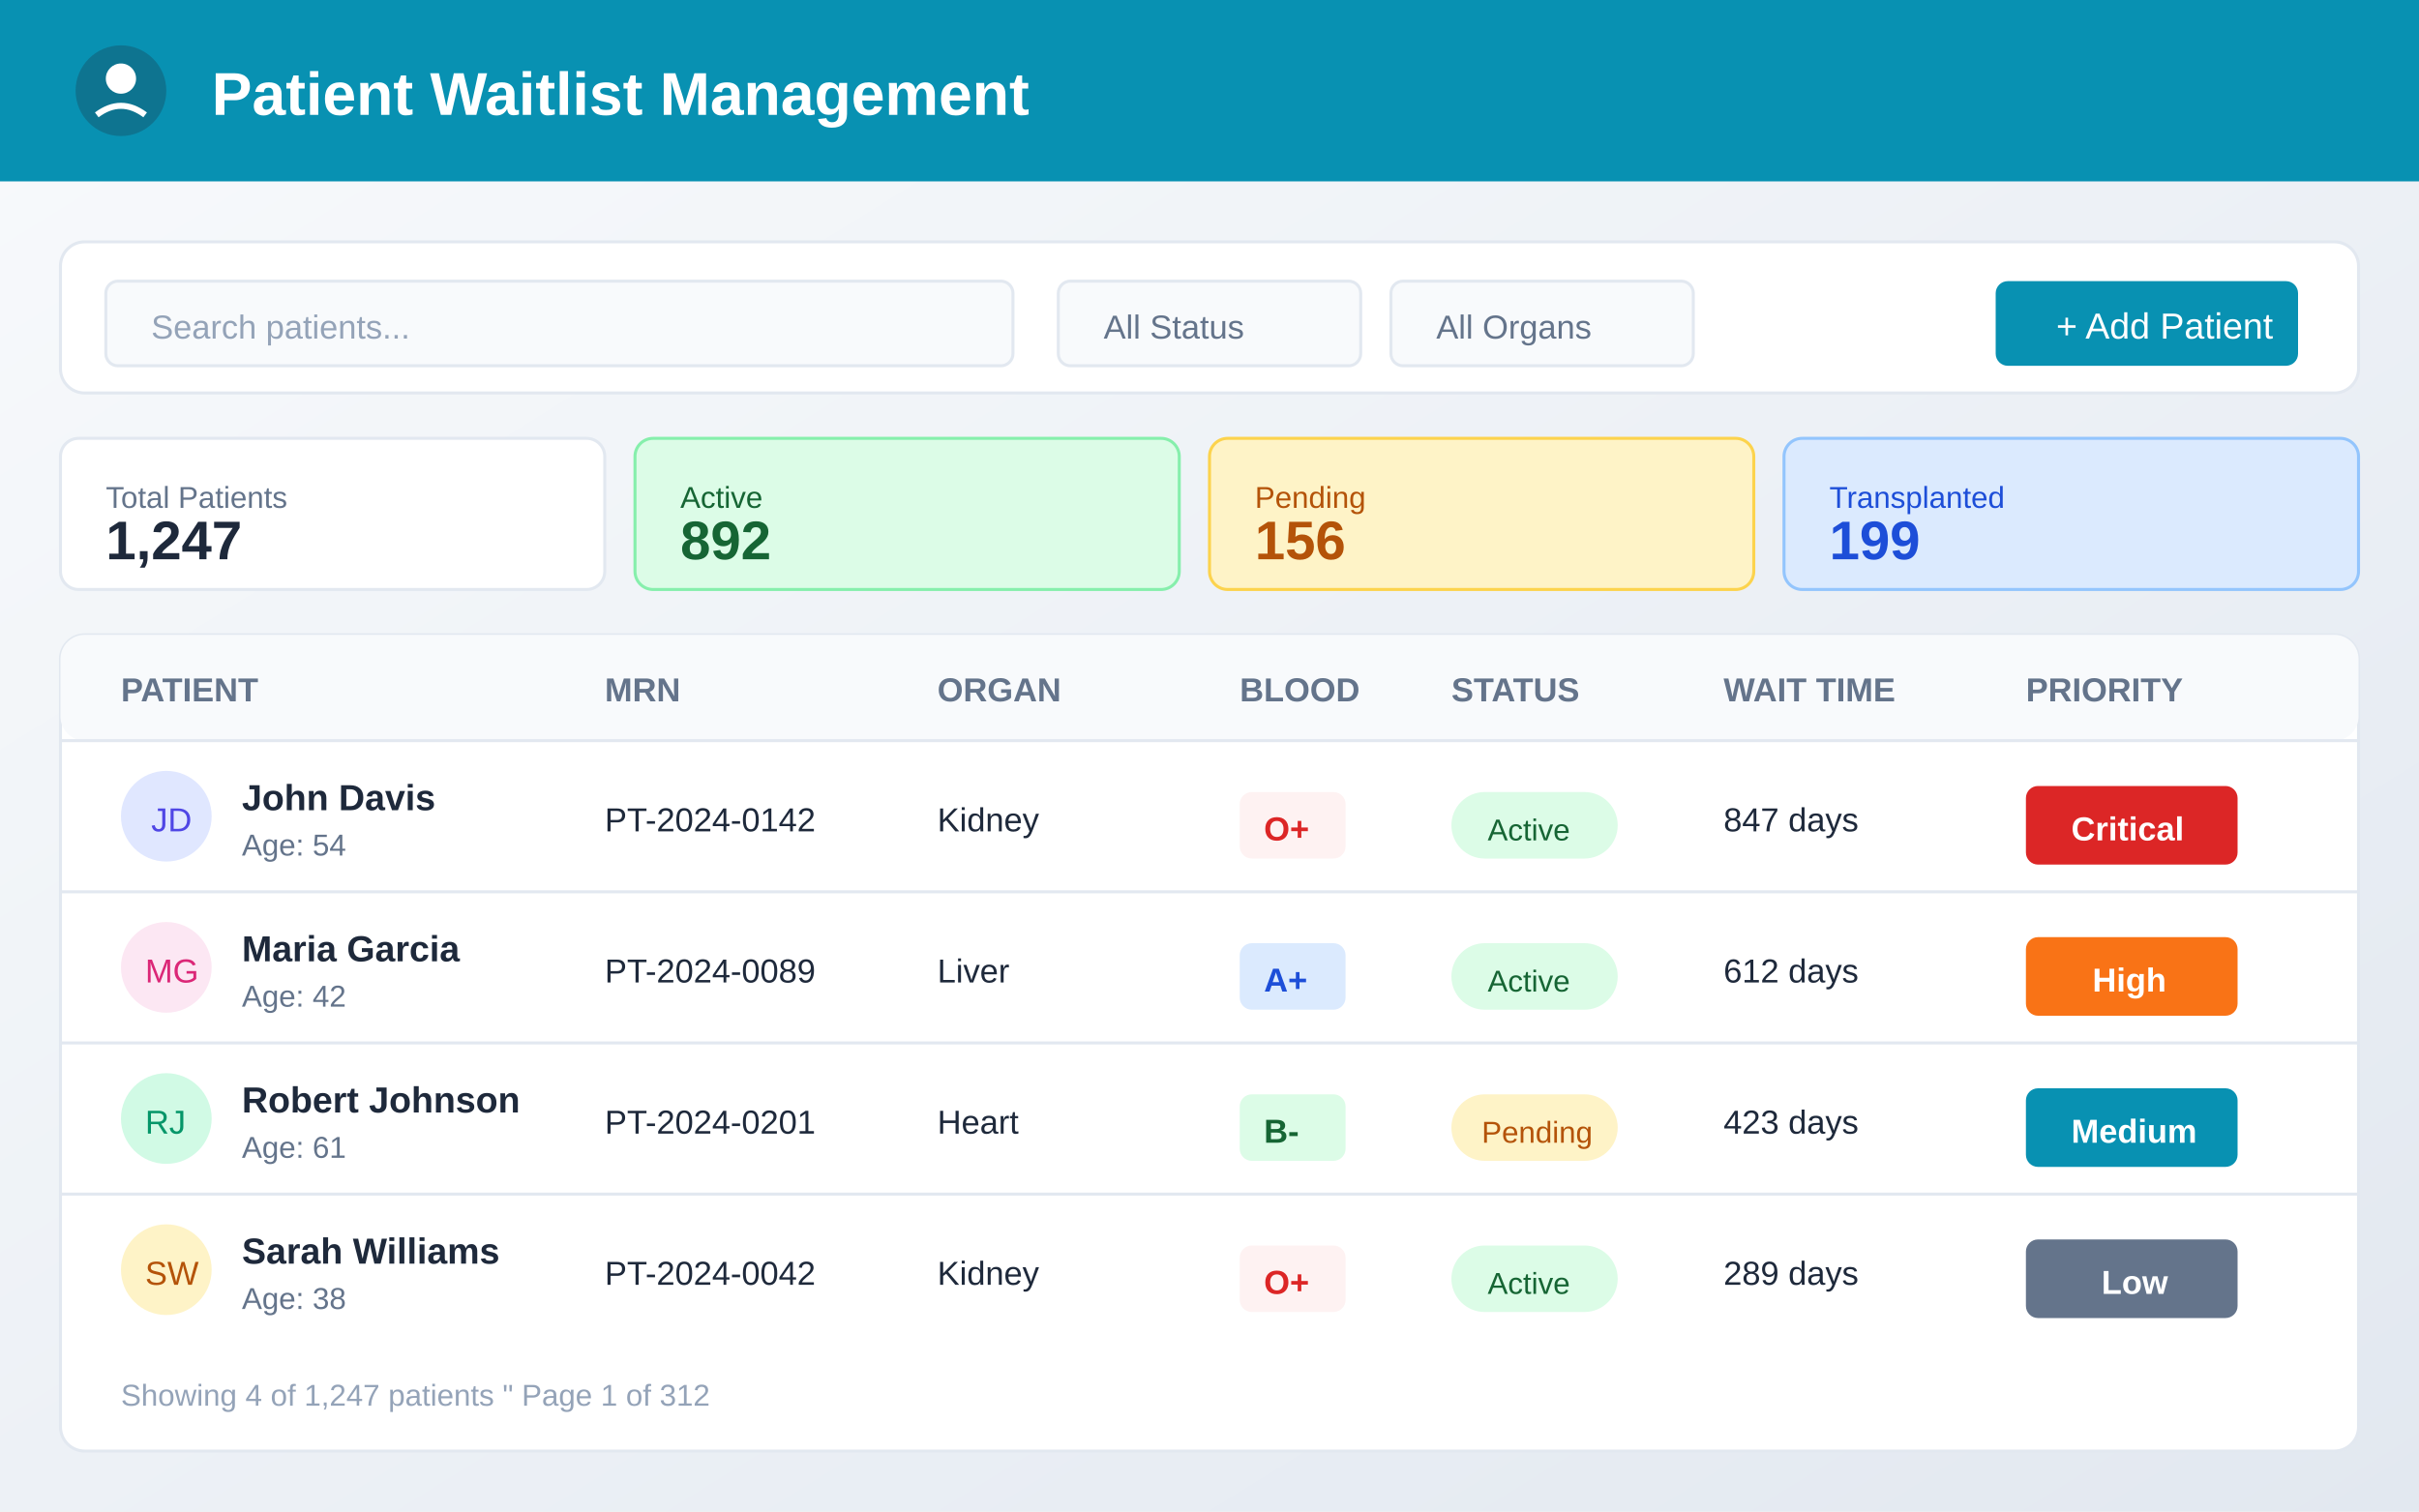
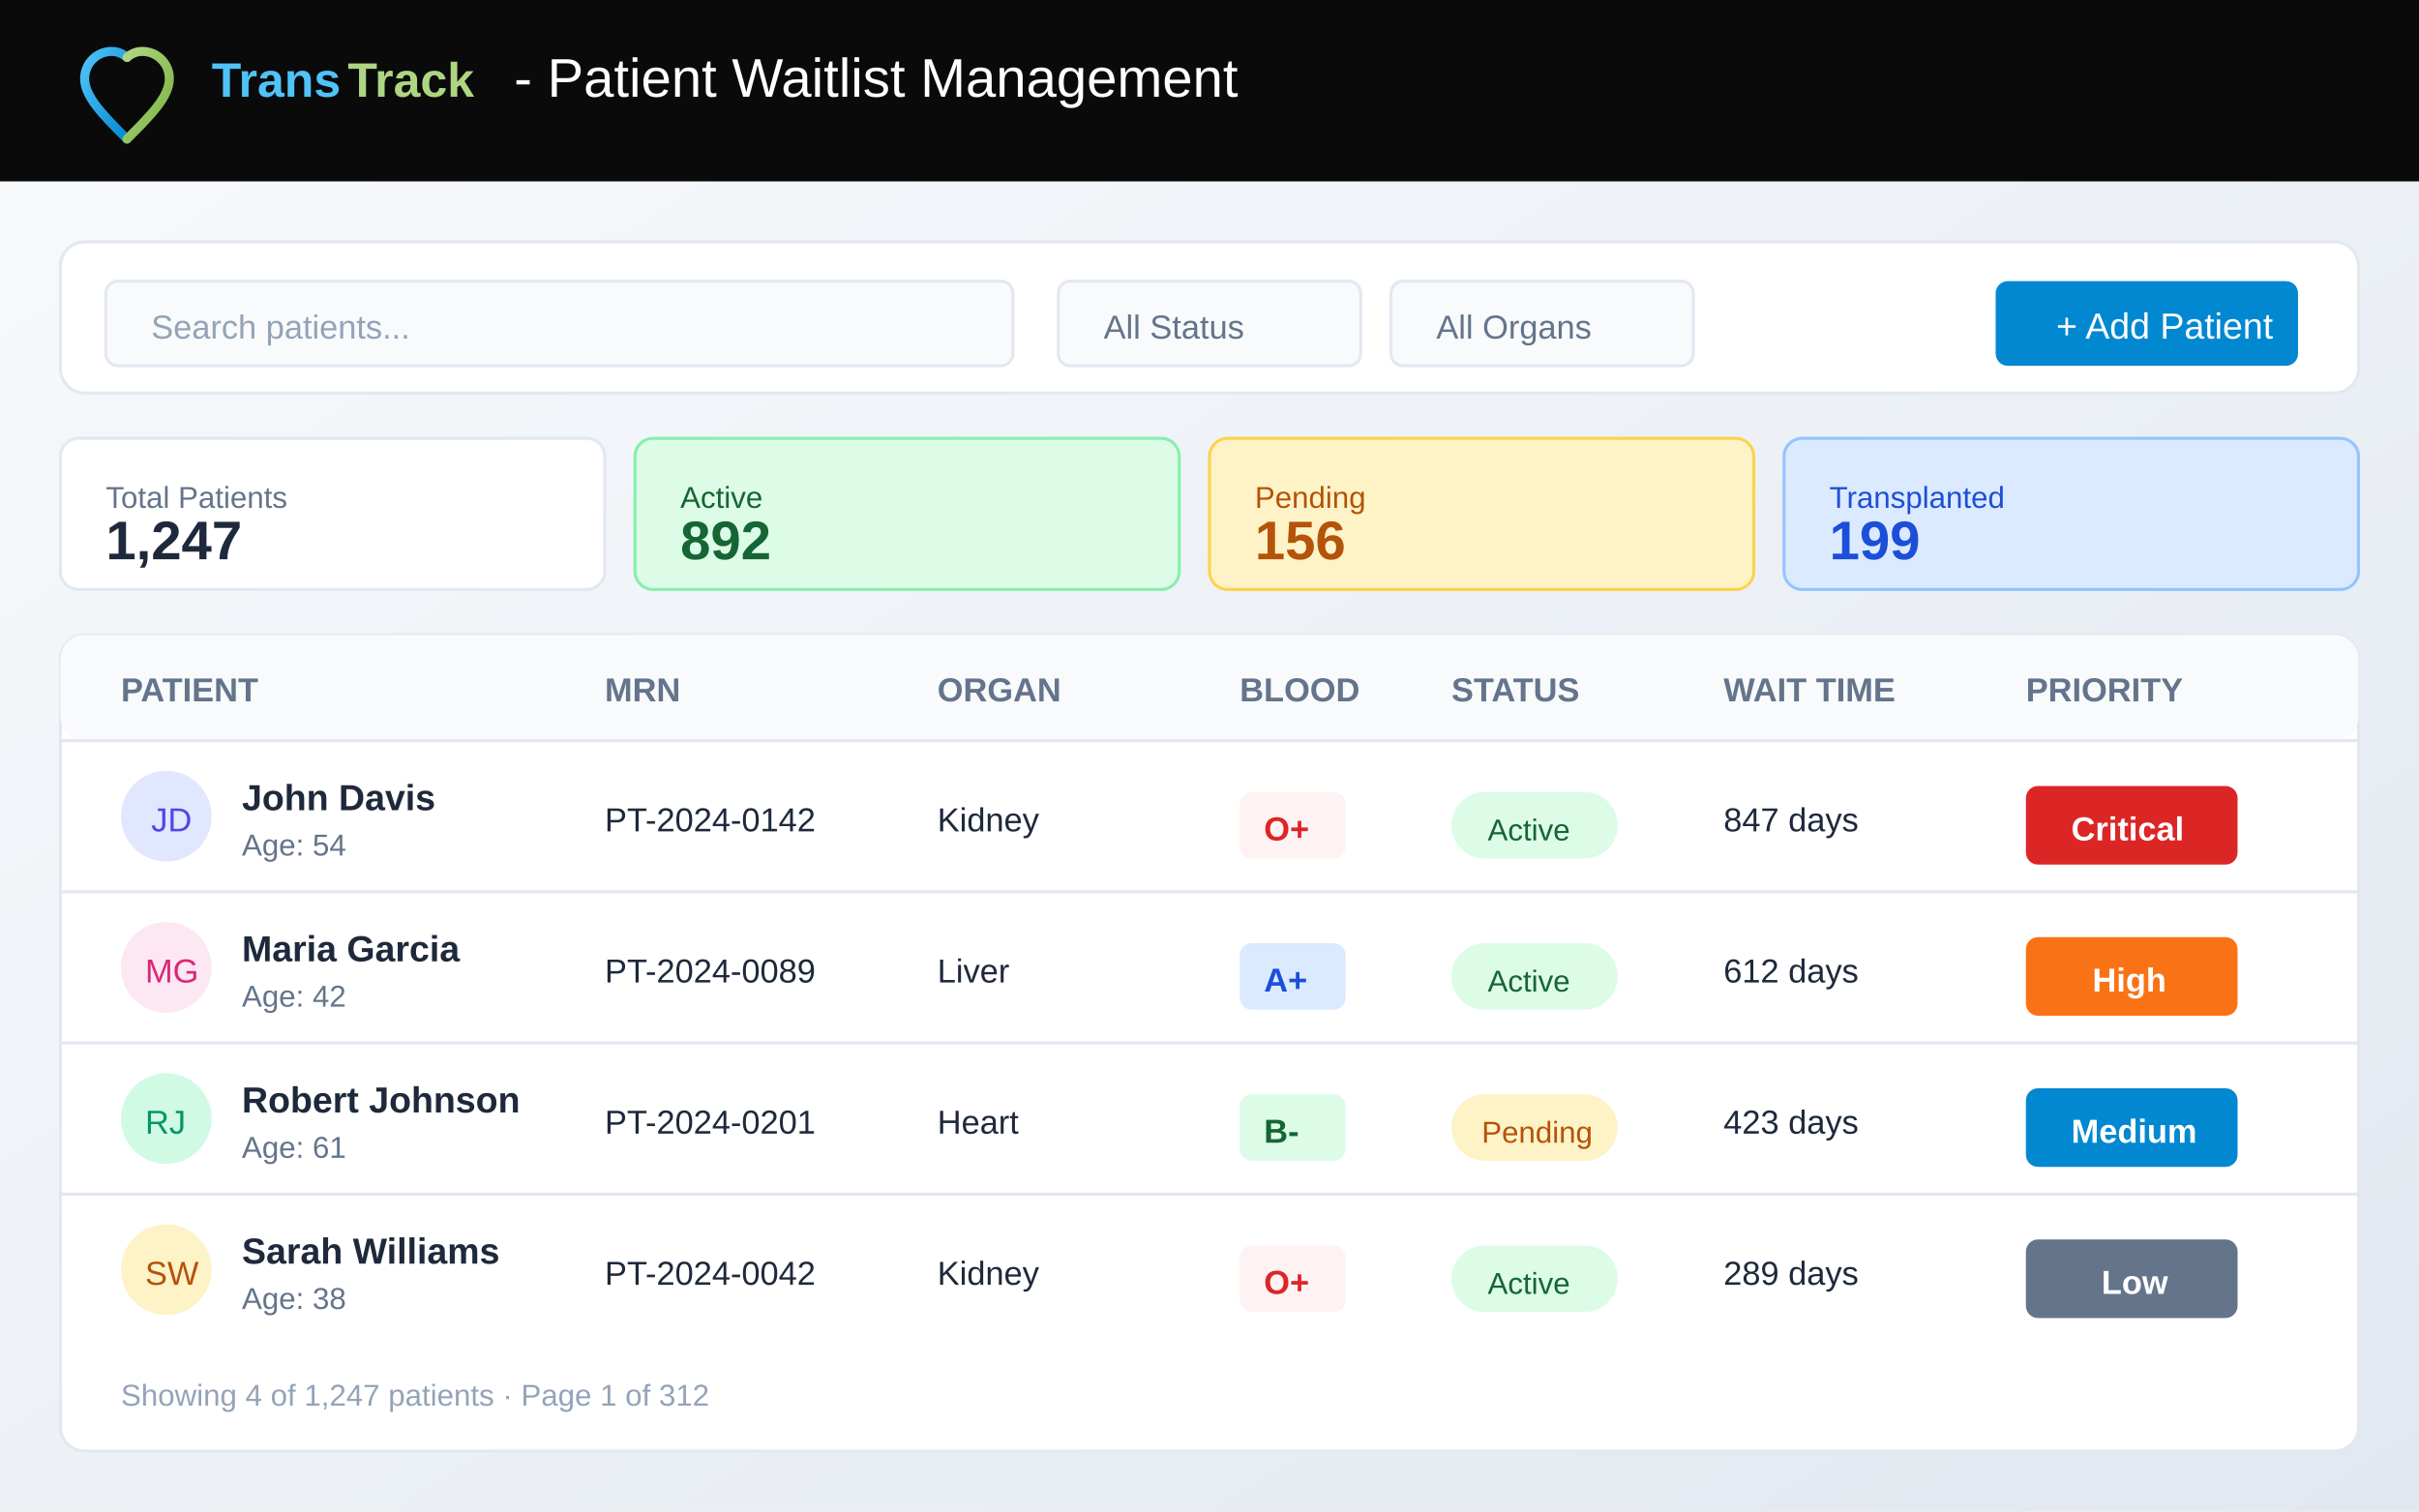
<svg xmlns="http://www.w3.org/2000/svg" viewBox="0 0 800 500">
  <defs>
    <linearGradient id="bgGrad6" x1="0%" y1="0%" x2="100%" y2="100%">
      <stop offset="0%" style="stop-color:#f8fafc" />
      <stop offset="100%" style="stop-color:#e2e8f0" />
    </linearGradient>
+     <linearGradient id="blueGrad" x1="0%" y1="0%" x2="100%" y2="100%">
+       <stop offset="0%" style="stop-color:#4FC3F7" />
+       <stop offset="100%" style="stop-color:#0288D1" />
+     </linearGradient>
+     <linearGradient id="greenGrad" x1="0%" y1="0%" x2="100%" y2="100%">
+       <stop offset="0%" style="stop-color:#AED581" />
+       <stop offset="100%" style="stop-color:#7CB342" />
+     </linearGradient>
  </defs>
  <rect width="800" height="500" fill="url(#bgGrad6)" />
-   <rect x="0" y="0" width="800" height="60" fill="#0891b2" />
-   <text x="70" y="38" font-family="Arial, sans-serif" font-size="20" font-weight="bold" fill="white">Patient Waitlist Management</text>
-   <circle cx="40" cy="30" r="15" fill="#0e7490" />
-   <circle cx="40" cy="26" r="5" fill="white" />
-   <path d="M32 38 Q40 32 48 38" stroke="white" stroke-width="2" fill="none" />
+   <rect x="0" y="0" width="800" height="60" fill="#0a0a0a" />
+   <g transform="translate(20, 8)">
+     <path d="M22 38 C14 30 8 24 8 18 C8 13 12 9 17 9 C20 9 22 11 22 11" fill="none" stroke="url(#blueGrad)" stroke-width="3" stroke-linecap="round" />
+     <path d="M22 38 C30 30 36 24 36 18 C36 13 32 9 27 9 C24 9 22 11 22 11" fill="none" stroke="url(#greenGrad)" stroke-width="3" stroke-linecap="round" />
+   </g>
+   <text x="70" y="32" font-family="Arial, sans-serif" font-size="16" font-weight="bold" fill="#4FC3F7">Trans</text>
+   <text x="115" y="32" font-family="Arial, sans-serif" font-size="16" font-weight="bold" fill="#AED581">Track</text>
+   <text x="170" y="32" font-family="Arial, sans-serif" font-size="18" fill="#ffffff"> - Patient Waitlist Management</text>
  <rect x="20" y="80" width="760" height="50" rx="8" fill="white" stroke="#e2e8f0" />
  <rect x="35" y="93" width="300" height="28" rx="4" fill="#f8fafc" stroke="#e2e8f0" />
  <text x="50" y="112" font-family="Arial, sans-serif" font-size="11" fill="#94a3b8">Search patients...</text>
  <rect x="350" y="93" width="100" height="28" rx="4" fill="#f8fafc" stroke="#e2e8f0" />
  <text x="365" y="112" font-family="Arial, sans-serif" font-size="11" fill="#64748b">All Status</text>
  <rect x="460" y="93" width="100" height="28" rx="4" fill="#f8fafc" stroke="#e2e8f0" />
  <text x="475" y="112" font-family="Arial, sans-serif" font-size="11" fill="#64748b">All Organs</text>
-   <rect x="660" y="93" width="100" height="28" rx="4" fill="#0891b2" />
+   <rect x="660" y="93" width="100" height="28" rx="4" fill="#0288D1" />
  <text x="680" y="112" font-family="Arial, sans-serif" font-size="12" fill="white">+ Add Patient</text>
  <rect x="20" y="145" width="180" height="50" rx="6" fill="white" stroke="#e2e8f0" />
  <text x="35" y="168" font-family="Arial, sans-serif" font-size="10" fill="#64748b">Total Patients</text>
  <text x="35" y="185" font-family="Arial, sans-serif" font-size="18" font-weight="bold" fill="#1e293b">1,247</text>
  <rect x="210" y="145" width="180" height="50" rx="6" fill="#dcfce7" stroke="#86efac" />
  <text x="225" y="168" font-family="Arial, sans-serif" font-size="10" fill="#166534">Active</text>
  <text x="225" y="185" font-family="Arial, sans-serif" font-size="18" font-weight="bold" fill="#166534">892</text>
  <rect x="400" y="145" width="180" height="50" rx="6" fill="#fef3c7" stroke="#fcd34d" />
  <text x="415" y="168" font-family="Arial, sans-serif" font-size="10" fill="#b45309">Pending</text>
  <text x="415" y="185" font-family="Arial, sans-serif" font-size="18" font-weight="bold" fill="#b45309">156</text>
  <rect x="590" y="145" width="190" height="50" rx="6" fill="#dbeafe" stroke="#93c5fd" />
  <text x="605" y="168" font-family="Arial, sans-serif" font-size="10" fill="#1d4ed8">Transplanted</text>
  <text x="605" y="185" font-family="Arial, sans-serif" font-size="18" font-weight="bold" fill="#1d4ed8">199</text>
  <rect x="20" y="210" width="760" height="270" rx="8" fill="white" stroke="#e2e8f0" />
  <rect x="20" y="210" width="760" height="35" rx="8" fill="#f8fafc" />
  <text x="40" y="232" font-family="Arial, sans-serif" font-size="11" font-weight="bold" fill="#64748b">PATIENT</text>
  <text x="200" y="232" font-family="Arial, sans-serif" font-size="11" font-weight="bold" fill="#64748b">MRN</text>
  <text x="310" y="232" font-family="Arial, sans-serif" font-size="11" font-weight="bold" fill="#64748b">ORGAN</text>
  <text x="410" y="232" font-family="Arial, sans-serif" font-size="11" font-weight="bold" fill="#64748b">BLOOD</text>
  <text x="480" y="232" font-family="Arial, sans-serif" font-size="11" font-weight="bold" fill="#64748b">STATUS</text>
  <text x="570" y="232" font-family="Arial, sans-serif" font-size="11" font-weight="bold" fill="#64748b">WAIT TIME</text>
  <text x="670" y="232" font-family="Arial, sans-serif" font-size="11" font-weight="bold" fill="#64748b">PRIORITY</text>
  <line x1="20" y1="245" x2="780" y2="245" stroke="#e2e8f0" />
  <circle cx="55" cy="270" r="15" fill="#e0e7ff" />
  <text x="50" y="275" font-family="Arial, sans-serif" font-size="11" fill="#4f46e5">JD</text>
  <text x="80" y="268" font-family="Arial, sans-serif" font-size="12" font-weight="bold" fill="#1e293b">John Davis</text>
  <text x="80" y="283" font-family="Arial, sans-serif" font-size="10" fill="#64748b">Age: 54</text>
  <text x="200" y="275" font-family="Arial, sans-serif" font-size="11" fill="#1e293b">PT-2024-0142</text>
  <text x="310" y="275" font-family="Arial, sans-serif" font-size="11" fill="#1e293b">Kidney</text>
  <rect x="410" y="262" width="35" height="22" rx="4" fill="#fef2f2" />
  <text x="418" y="278" font-family="Arial, sans-serif" font-size="11" font-weight="bold" fill="#dc2626">O+</text>
  <rect x="480" y="262" width="55" height="22" rx="11" fill="#dcfce7" />
  <text x="492" y="278" font-family="Arial, sans-serif" font-size="10" fill="#166534">Active</text>
  <text x="570" y="275" font-family="Arial, sans-serif" font-size="11" fill="#1e293b">847 days</text>
  <rect x="670" y="260" width="70" height="26" rx="4" fill="#dc2626" />
  <text x="685" y="278" font-family="Arial, sans-serif" font-size="11" font-weight="bold" fill="white">Critical</text>
  <line x1="20" y1="295" x2="780" y2="295" stroke="#e2e8f0" />
  <circle cx="55" cy="320" r="15" fill="#fce7f3" />
  <text x="48" y="325" font-family="Arial, sans-serif" font-size="11" fill="#db2777">MG</text>
  <text x="80" y="318" font-family="Arial, sans-serif" font-size="12" font-weight="bold" fill="#1e293b">Maria Garcia</text>
  <text x="80" y="333" font-family="Arial, sans-serif" font-size="10" fill="#64748b">Age: 42</text>
  <text x="200" y="325" font-family="Arial, sans-serif" font-size="11" fill="#1e293b">PT-2024-0089</text>
  <text x="310" y="325" font-family="Arial, sans-serif" font-size="11" fill="#1e293b">Liver</text>
  <rect x="410" y="312" width="35" height="22" rx="4" fill="#dbeafe" />
  <text x="418" y="328" font-family="Arial, sans-serif" font-size="11" font-weight="bold" fill="#1d4ed8">A+</text>
  <rect x="480" y="312" width="55" height="22" rx="11" fill="#dcfce7" />
  <text x="492" y="328" font-family="Arial, sans-serif" font-size="10" fill="#166534">Active</text>
  <text x="570" y="325" font-family="Arial, sans-serif" font-size="11" fill="#1e293b">612 days</text>
  <rect x="670" y="310" width="70" height="26" rx="4" fill="#f97316" />
  <text x="692" y="328" font-family="Arial, sans-serif" font-size="11" font-weight="bold" fill="white">High</text>
  <line x1="20" y1="345" x2="780" y2="345" stroke="#e2e8f0" />
  <circle cx="55" cy="370" r="15" fill="#d1fae5" />
  <text x="48" y="375" font-family="Arial, sans-serif" font-size="11" fill="#059669">RJ</text>
  <text x="80" y="368" font-family="Arial, sans-serif" font-size="12" font-weight="bold" fill="#1e293b">Robert Johnson</text>
  <text x="80" y="383" font-family="Arial, sans-serif" font-size="10" fill="#64748b">Age: 61</text>
  <text x="200" y="375" font-family="Arial, sans-serif" font-size="11" fill="#1e293b">PT-2024-0201</text>
  <text x="310" y="375" font-family="Arial, sans-serif" font-size="11" fill="#1e293b">Heart</text>
  <rect x="410" y="362" width="35" height="22" rx="4" fill="#dcfce7" />
  <text x="418" y="378" font-family="Arial, sans-serif" font-size="11" font-weight="bold" fill="#166534">B-</text>
  <rect x="480" y="362" width="55" height="22" rx="11" fill="#fef3c7" />
  <text x="490" y="378" font-family="Arial, sans-serif" font-size="10" fill="#b45309">Pending</text>
  <text x="570" y="375" font-family="Arial, sans-serif" font-size="11" fill="#1e293b">423 days</text>
-   <rect x="670" y="360" width="70" height="26" rx="4" fill="#0891b2" />
+   <rect x="670" y="360" width="70" height="26" rx="4" fill="#0288D1" />
  <text x="685" y="378" font-family="Arial, sans-serif" font-size="11" font-weight="bold" fill="white">Medium</text>
  <line x1="20" y1="395" x2="780" y2="395" stroke="#e2e8f0" />
  <circle cx="55" cy="420" r="15" fill="#fef3c7" />
  <text x="48" y="425" font-family="Arial, sans-serif" font-size="11" fill="#b45309">SW</text>
  <text x="80" y="418" font-family="Arial, sans-serif" font-size="12" font-weight="bold" fill="#1e293b">Sarah Williams</text>
  <text x="80" y="433" font-family="Arial, sans-serif" font-size="10" fill="#64748b">Age: 38</text>
  <text x="200" y="425" font-family="Arial, sans-serif" font-size="11" fill="#1e293b">PT-2024-0042</text>
  <text x="310" y="425" font-family="Arial, sans-serif" font-size="11" fill="#1e293b">Kidney</text>
  <rect x="410" y="412" width="35" height="22" rx="4" fill="#fef2f2" />
  <text x="418" y="428" font-family="Arial, sans-serif" font-size="11" font-weight="bold" fill="#dc2626">O+</text>
  <rect x="480" y="412" width="55" height="22" rx="11" fill="#dcfce7" />
  <text x="492" y="428" font-family="Arial, sans-serif" font-size="10" fill="#166534">Active</text>
  <text x="570" y="425" font-family="Arial, sans-serif" font-size="11" fill="#1e293b">289 days</text>
  <rect x="670" y="410" width="70" height="26" rx="4" fill="#64748b" />
  <text x="695" y="428" font-family="Arial, sans-serif" font-size="11" font-weight="bold" fill="white">Low</text>
-   <text x="40" y="465" font-family="Arial, sans-serif" font-size="10" fill="#94a3b8">Showing 4 of 1,247 patients " Page 1 of 312</text>
+   <text x="40" y="465" font-family="Arial, sans-serif" font-size="10" fill="#94a3b8">Showing 4 of 1,247 patients · Page 1 of 312</text>
</svg>
